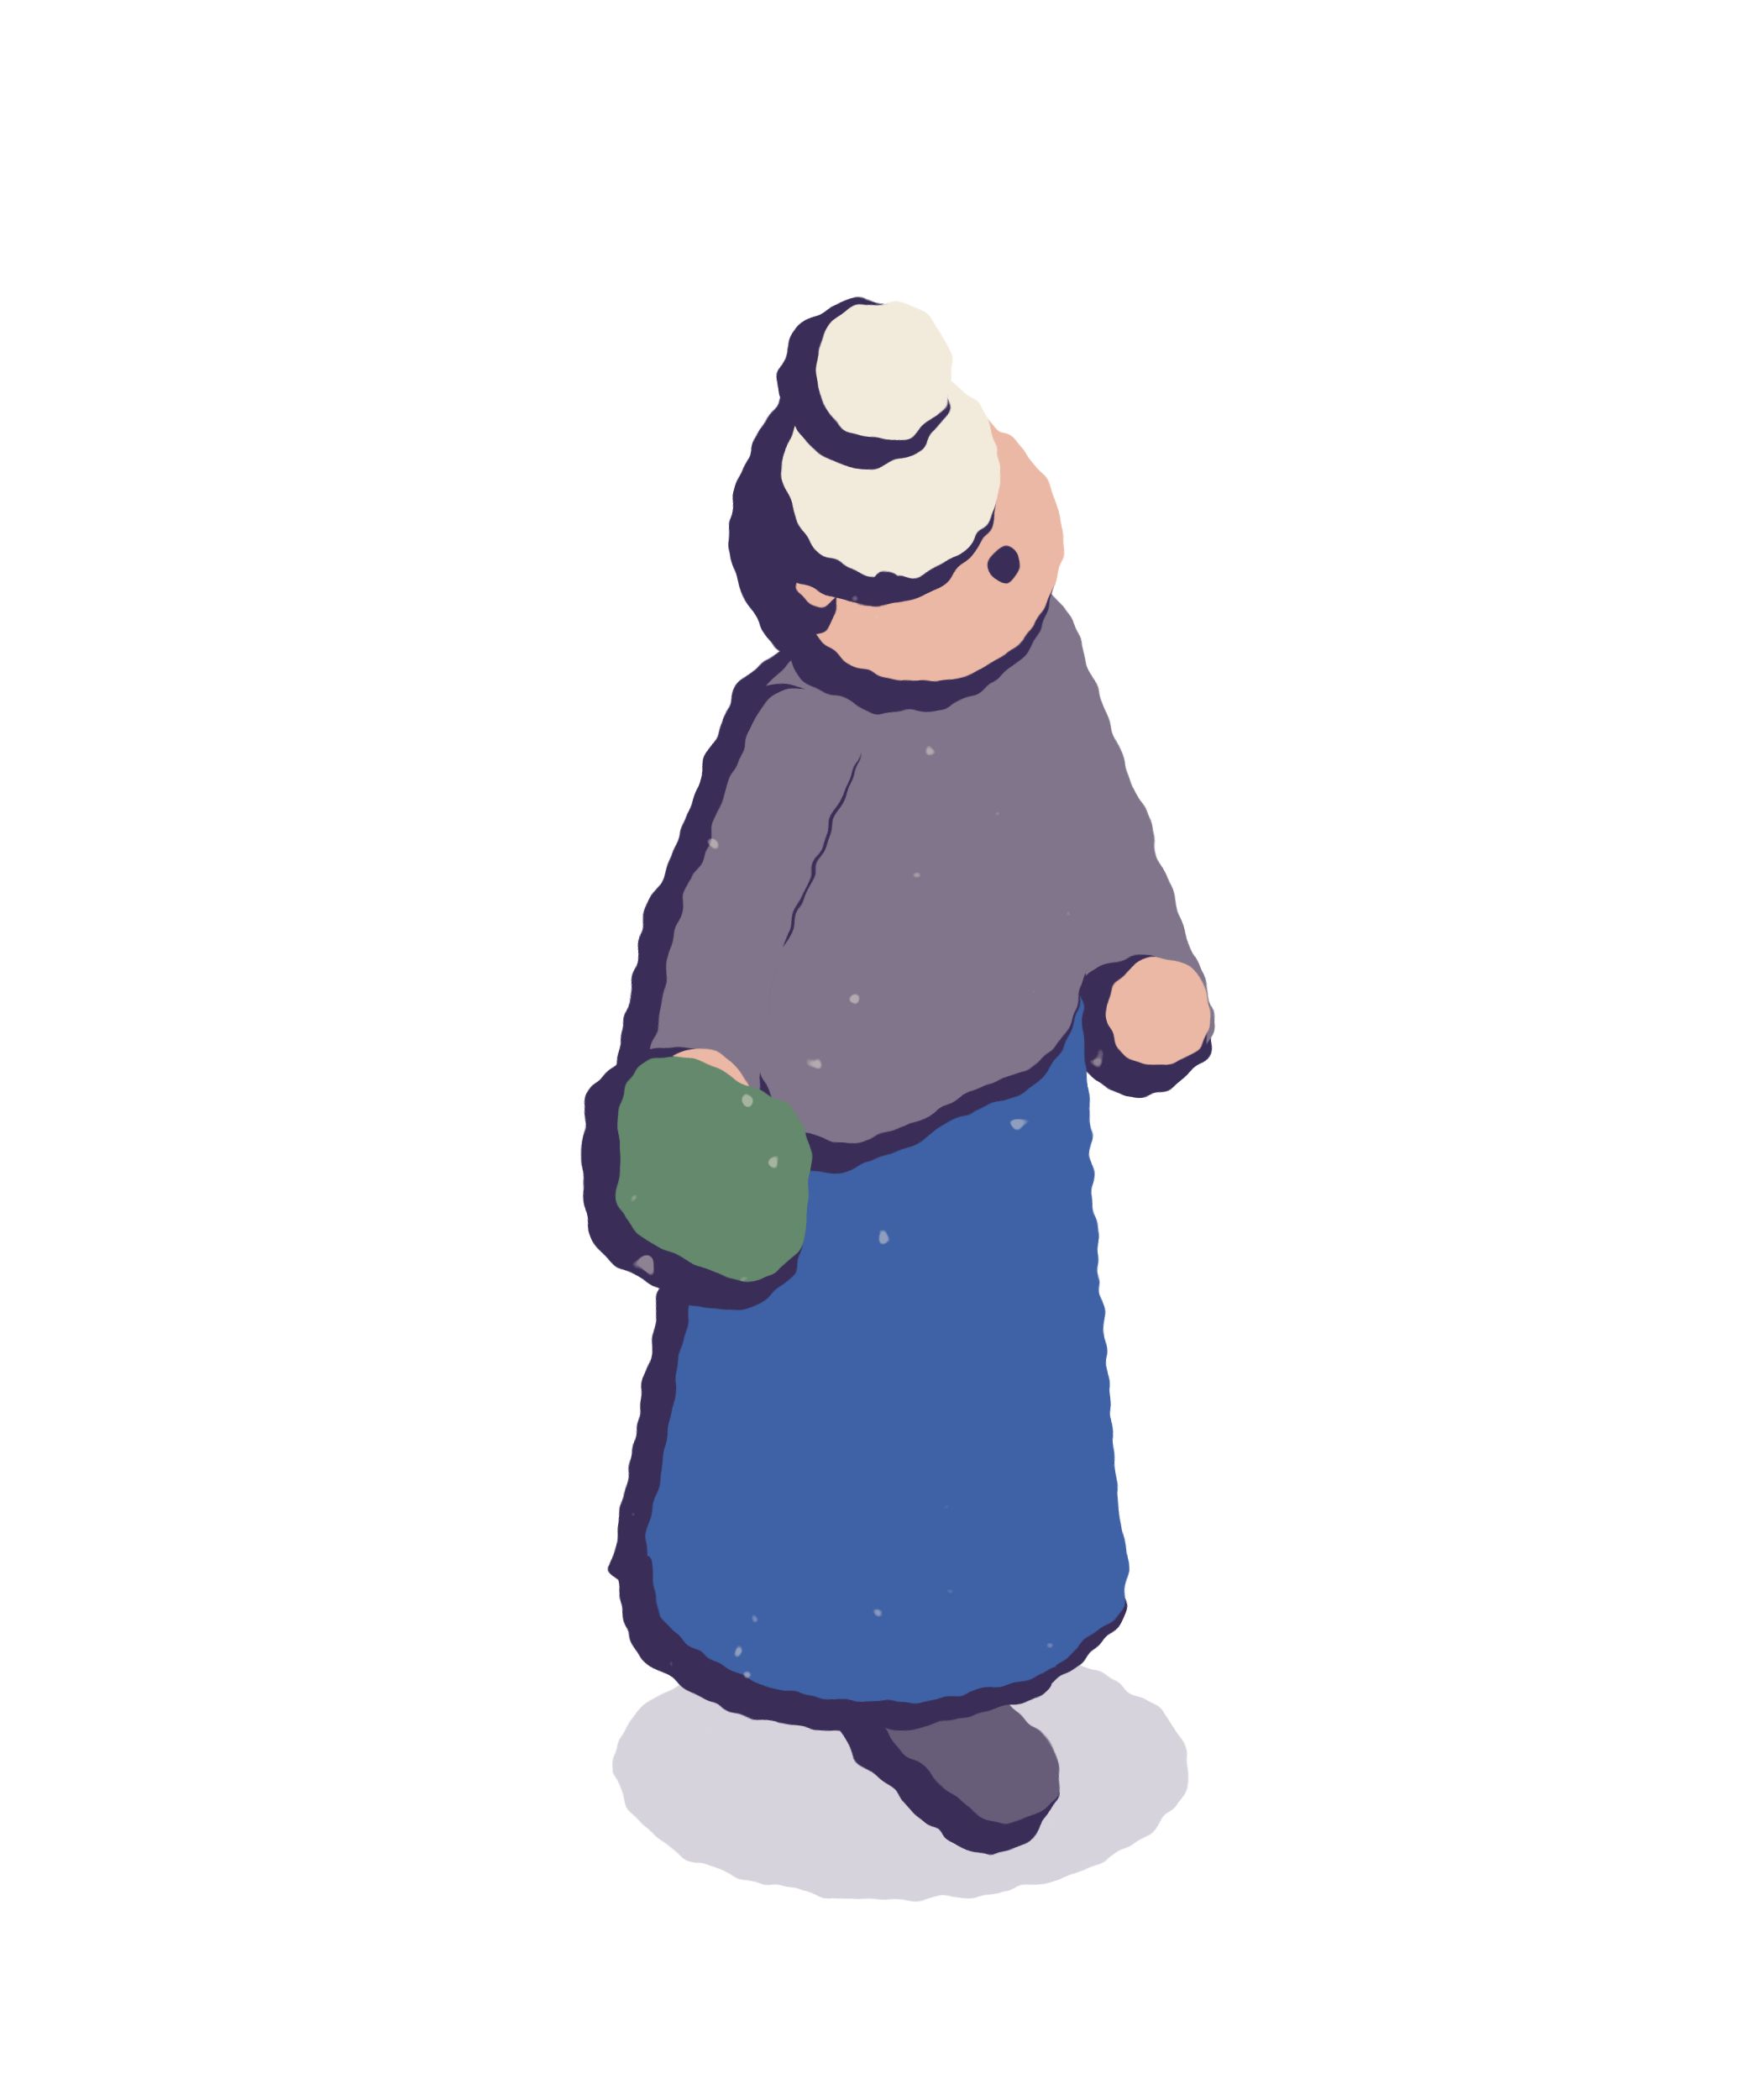
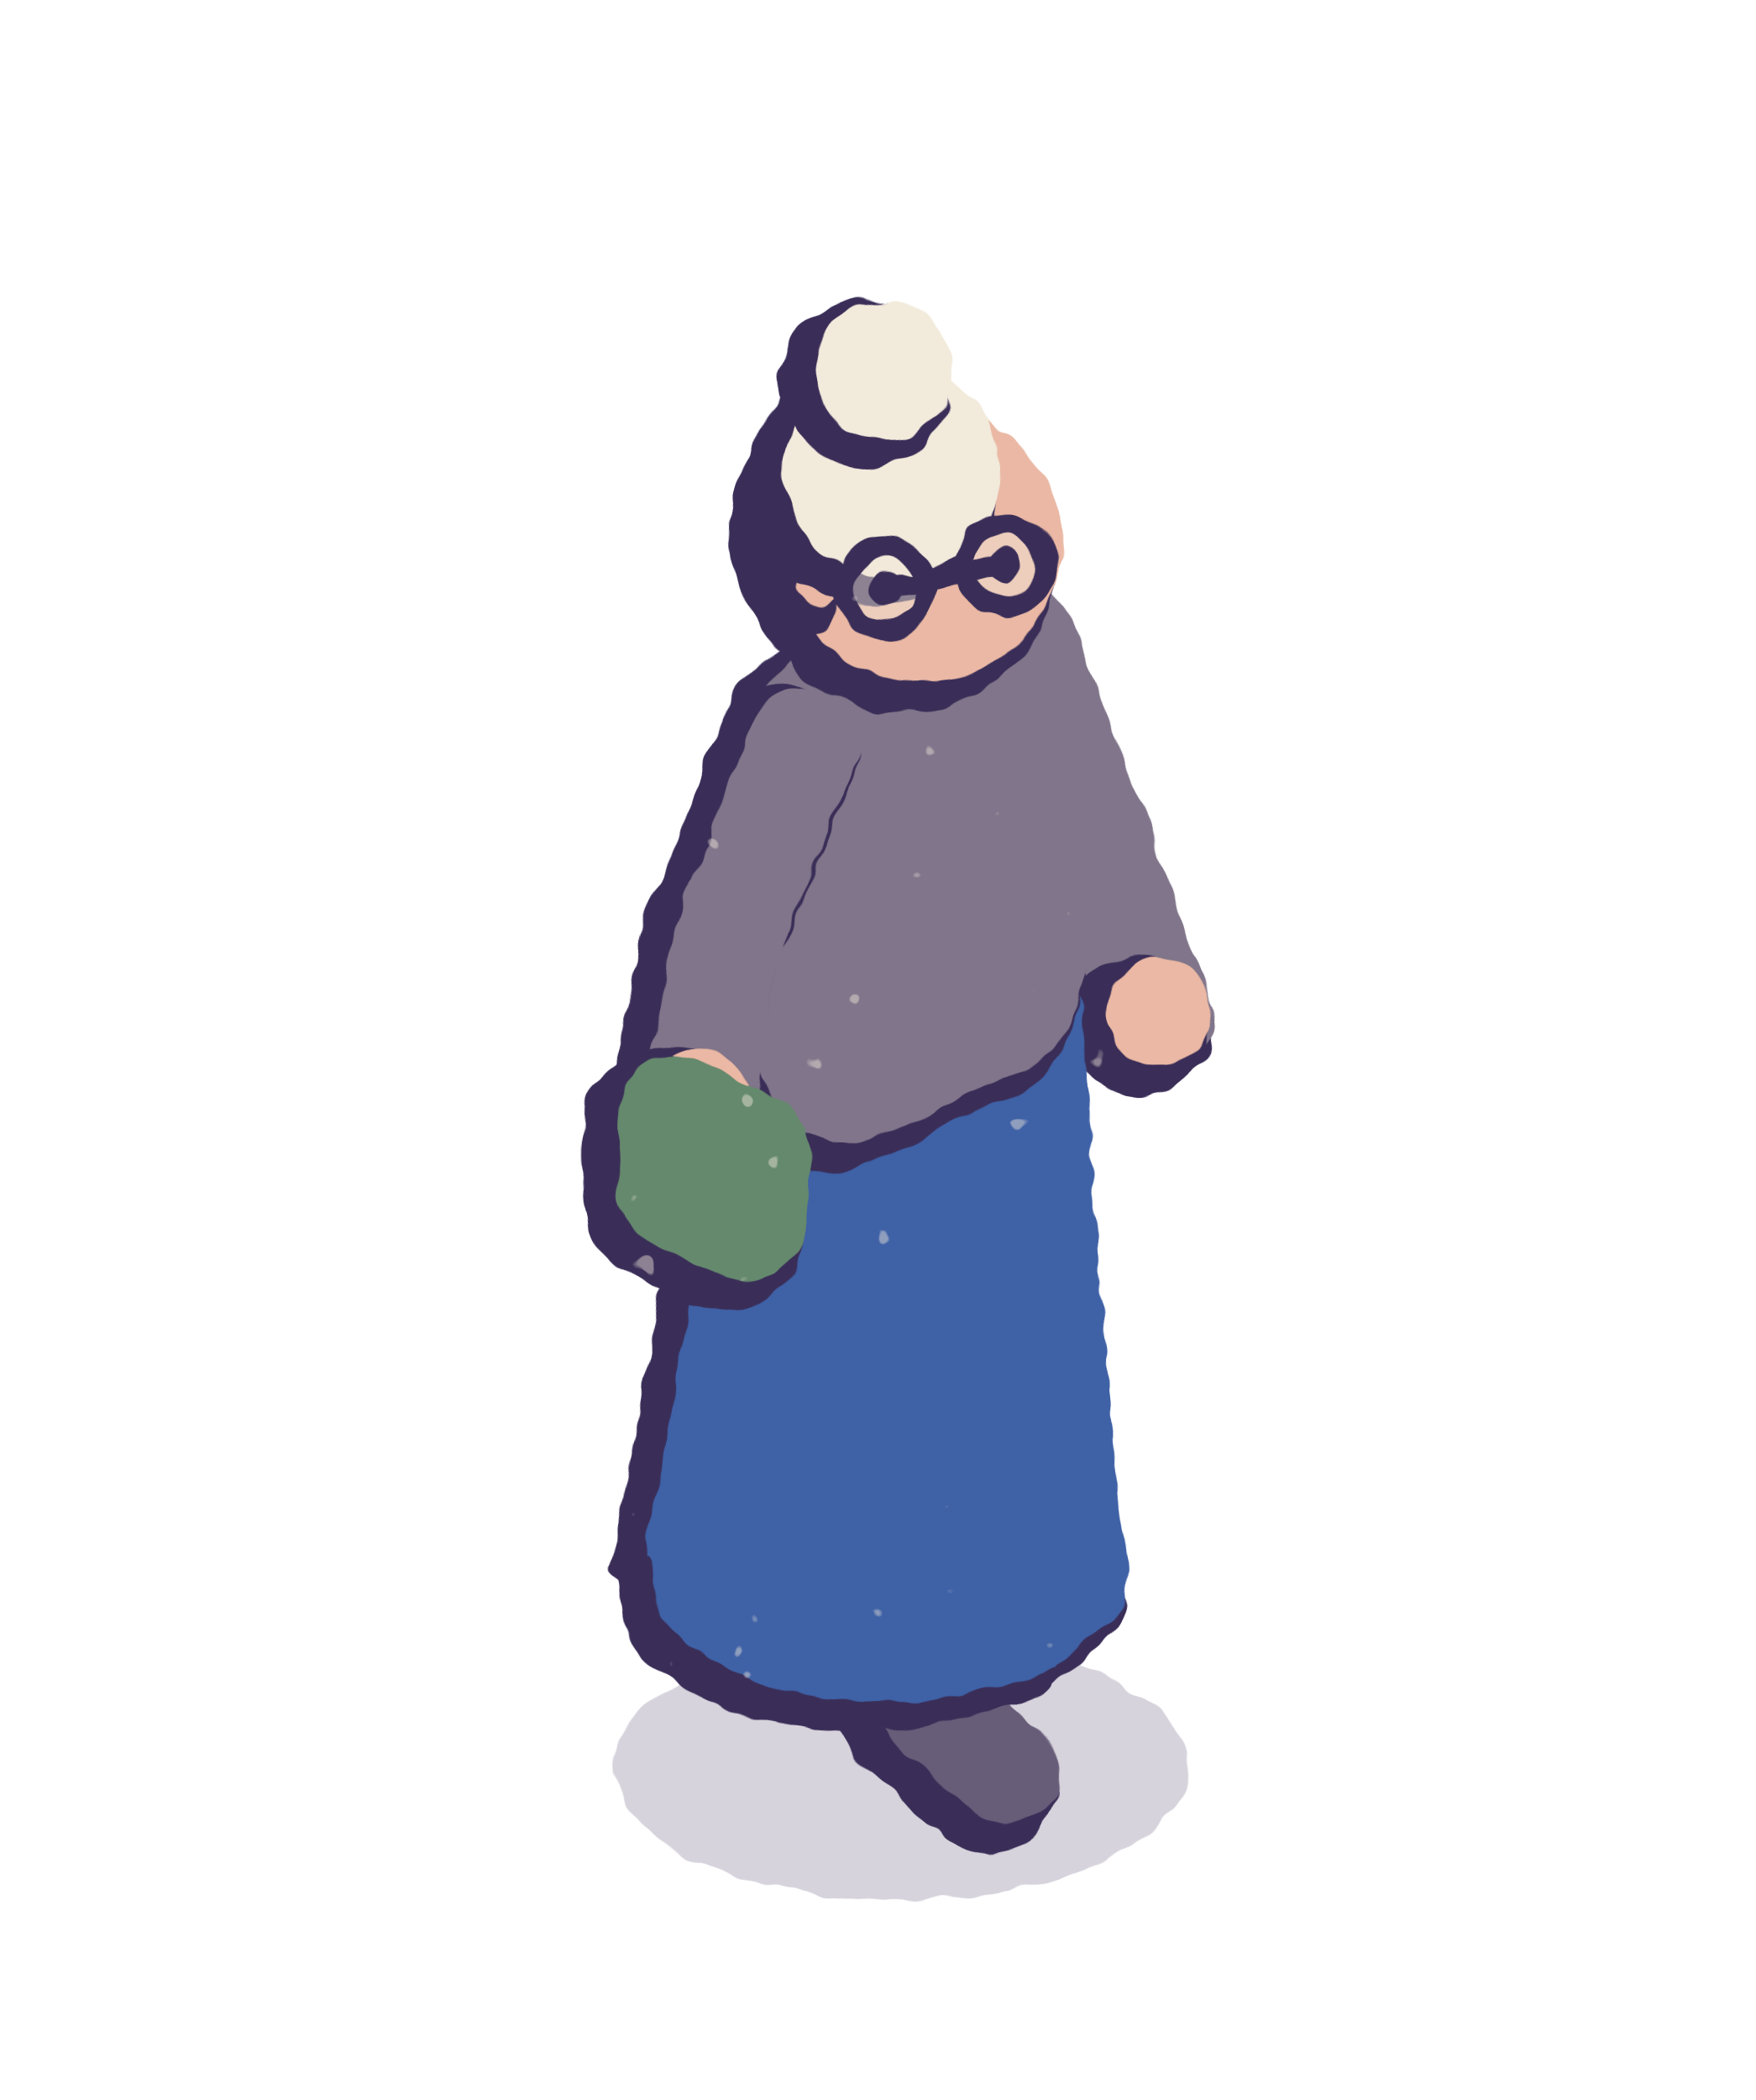
<svg xmlns="http://www.w3.org/2000/svg" width="46" height="55" viewBox="0 0 46 55" data-anchor-x="23" data-anchor-y="46" data-walk-cycle-length="21.68" data-description="Elderly woman with a white bun, lavender cardigan and a long skirt">
  <defs>
    <filter id="texture" x="-4%" y="-4%" width="108%" height="108%" color-interpolation-filters="sRGB">
      <feTurbulence type="fractalNoise" baseFrequency="1.1" numOctaves="2" seed="11" result="grain" />
      <feDisplacementMap in="SourceGraphic" in2="grain" scale="0.35" xChannelSelector="R" yChannelSelector="G" result="rough" />
      <feColorMatrix in="grain" type="matrix" values="0 0 0 0 0.949  0 0 0 0 0.918  0 0 0 0 0.859  0 0 0 -30 6.0" result="specks" />
      <feComponentTransfer in="specks" result="faintSpecks">
        <feFuncA type="linear" slope="0.45" />
      </feComponentTransfer>
      <feComposite in="faintSpecks" in2="rough" operator="in" result="specksOnInk" />
      <feMerge>
        <feMergeNode in="rough" />
        <feMergeNode in="specksOnInk" />
      </feMerge>
    </filter>
  </defs>
  <g filter="url(#texture)">
    <g transform="translate(23 46)">
      <ellipse cx="0.6" cy="0.3" rx="7.52" ry="3.46" fill="#3a2e58" fill-opacity="0.208" />
      <path d="M1.65 -28.96C1.55 -29.52 1.8 -29.68 2 -29.92C2.21 -30.17 2.58 -30.38 2.89 -30.43C3.21 -30.49 3.62 -30.41 3.9 -30.25C4.18 -30.09 4.3 -30.01 4.56 -29.47C4.81 -28.93 5.14 -27.84 5.43 -27.03C5.73 -26.21 6.22 -25.15 6.31 -24.6C6.4 -24.04 6.18 -23.92 5.98 -23.69C5.79 -23.46 5.45 -23.27 5.15 -23.22C4.85 -23.17 4.46 -23.24 4.19 -23.39C3.93 -23.55 3.83 -23.61 3.57 -24.14C3.31 -24.67 2.94 -25.77 2.62 -26.57C2.3 -27.37 1.76 -28.4 1.65 -28.96Z" fill="#3a2e58" stroke="#3a2e58" stroke-width="0.825" stroke-linejoin="round" />
      <path d="M3.48 -24.59C3.37 -25.23 3.62 -25.27 3.81 -25.5C4.01 -25.74 4.35 -25.94 4.65 -25.99C4.95 -26.05 5.34 -25.98 5.6 -25.83C5.87 -25.68 5.95 -25.71 6.22 -25.09C6.5 -24.47 6.91 -23.11 7.25 -22.12C7.6 -21.14 8.17 -19.8 8.29 -19.15C8.4 -18.5 8.15 -18.46 7.95 -18.22C7.75 -17.98 7.39 -17.77 7.09 -17.72C6.78 -17.66 6.38 -17.73 6.11 -17.89C5.84 -18.04 5.75 -18.02 5.48 -18.65C5.2 -19.27 4.81 -20.63 4.48 -21.62C4.14 -22.61 3.59 -23.94 3.48 -24.59Z" fill="#3a2e58" stroke="#3a2e58" stroke-width="0.825" stroke-linejoin="round" />
      <path d="M1.65 -28.96C1.55 -29.52 1.8 -29.68 2 -29.92C2.21 -30.17 2.58 -30.38 2.89 -30.43C3.21 -30.49 3.62 -30.41 3.9 -30.25C4.18 -30.09 4.3 -30.01 4.56 -29.47C4.81 -28.93 5.14 -27.84 5.43 -27.03C5.73 -26.21 6.22 -25.15 6.31 -24.6C6.4 -24.04 6.18 -23.92 5.98 -23.69C5.79 -23.46 5.45 -23.27 5.15 -23.22C4.85 -23.17 4.46 -23.24 4.19 -23.39C3.93 -23.55 3.83 -23.61 3.57 -24.14C3.31 -24.67 2.94 -25.77 2.62 -26.57C2.3 -27.37 1.76 -28.4 1.65 -28.96Z" fill="#80758a" transform="translate(0.5 -0.35)" />
      <path d="M3.48 -24.59C3.37 -25.23 3.62 -25.27 3.81 -25.5C4.01 -25.74 4.35 -25.94 4.65 -25.99C4.95 -26.05 5.34 -25.98 5.6 -25.83C5.87 -25.68 5.95 -25.71 6.22 -25.09C6.5 -24.47 6.91 -23.11 7.25 -22.12C7.6 -21.14 8.17 -19.8 8.29 -19.15C8.4 -18.5 8.15 -18.46 7.95 -18.22C7.75 -17.98 7.39 -17.77 7.09 -17.72C6.78 -17.66 6.38 -17.73 6.11 -17.89C5.84 -18.04 5.75 -18.02 5.48 -18.65C5.2 -19.27 4.81 -20.63 4.48 -21.62C4.14 -22.61 3.59 -23.94 3.48 -24.59Z" fill="#80758a" transform="translate(0.5 -0.35)" />
      <path d="M5.46 -19.18C5.46 -19.47 5.6 -19.84 5.79 -20.06C5.97 -20.29 6.31 -20.48 6.6 -20.53C6.89 -20.58 7.27 -20.52 7.53 -20.37C7.78 -20.22 8.03 -19.92 8.13 -19.65C8.24 -19.37 8.24 -18.98 8.13 -18.71C8.03 -18.43 7.79 -18.13 7.53 -17.98C7.27 -17.84 6.89 -17.77 6.6 -17.82C6.31 -17.87 5.98 -18.07 5.79 -18.29C5.6 -18.52 5.46 -18.88 5.46 -19.18Z" fill="#3a2e58" stroke="#3a2e58" stroke-width="0.825" stroke-linejoin="round" />
      <path d="M5.46 -19.18C5.46 -19.47 5.6 -19.84 5.79 -20.06C5.97 -20.29 6.31 -20.48 6.6 -20.53C6.89 -20.58 7.27 -20.52 7.53 -20.37C7.78 -20.22 8.03 -19.92 8.13 -19.65C8.24 -19.37 8.24 -18.98 8.13 -18.71C8.03 -18.43 7.79 -18.13 7.53 -17.98C7.27 -17.84 6.89 -17.77 6.6 -17.82C6.31 -17.87 5.98 -18.07 5.79 -18.29C5.6 -18.52 5.46 -18.88 5.46 -19.18Z" fill="#eab8a4" transform="translate(0.5 -0.35)" />
      <path d="M-0.24 -18.23C-0.18 -18.9 -0.06 -19.11 0.19 -19.41C0.44 -19.71 0.88 -19.96 1.26 -20.03C1.64 -20.1 2.14 -20.01 2.48 -19.82C2.81 -19.63 3.15 -19.51 3.28 -18.87C3.4 -18.24 3.24 -16.97 3.22 -16.01C3.2 -15.06 3.18 -14.1 3.16 -13.15C3.15 -12.2 3.18 -10.94 3.11 -10.29C3.04 -9.65 2.96 -9.54 2.74 -9.28C2.52 -9.02 2.14 -8.8 1.81 -8.74C1.48 -8.69 1.04 -8.76 0.75 -8.93C0.46 -9.1 0.19 -9.15 0.06 -9.76C-0.08 -10.37 -0.01 -11.64 -0.04 -12.58C-0.07 -13.52 -0.1 -14.46 -0.14 -15.4C-0.17 -16.35 -0.29 -17.57 -0.24 -18.23Z" fill="#3a2e58" stroke="#3a2e58" stroke-width="0.825" stroke-linejoin="round" />
      <path d="M-2.44 -3.69C-2.35 -4.22 -1.88 -5.28 -1.61 -6.08C-1.33 -6.88 -1.05 -7.68 -0.77 -8.47C-0.5 -9.27 -0.2 -10.33 0.06 -10.86C0.31 -11.4 0.46 -11.52 0.75 -11.69C1.04 -11.86 1.48 -11.94 1.81 -11.88C2.14 -11.82 2.53 -11.6 2.75 -11.34C2.96 -11.08 3.22 -10.89 3.12 -10.33C3.01 -9.77 2.45 -8.76 2.12 -7.98C1.78 -7.19 1.45 -6.41 1.11 -5.63C0.77 -4.84 0.36 -3.78 0.1 -3.28C-0.17 -2.77 -0.23 -2.74 -0.48 -2.6C-0.72 -2.46 -1.08 -2.4 -1.35 -2.44C-1.63 -2.49 -1.94 -2.68 -2.12 -2.88C-2.3 -3.09 -2.52 -3.16 -2.44 -3.69Z" fill="#3a2e58" stroke="#3a2e58" stroke-width="0.825" stroke-linejoin="round" />
      <path d="M-0.24 -18.23C-0.18 -18.9 -0.06 -19.11 0.19 -19.41C0.44 -19.71 0.88 -19.96 1.26 -20.03C1.64 -20.1 2.14 -20.01 2.48 -19.82C2.81 -19.63 3.15 -19.51 3.28 -18.87C3.4 -18.24 3.24 -16.97 3.22 -16.01C3.2 -15.06 3.18 -14.1 3.16 -13.15C3.15 -12.2 3.18 -10.94 3.11 -10.29C3.04 -9.65 2.96 -9.54 2.74 -9.28C2.52 -9.02 2.14 -8.8 1.81 -8.74C1.48 -8.69 1.04 -8.76 0.75 -8.93C0.46 -9.1 0.19 -9.15 0.06 -9.76C-0.08 -10.37 -0.01 -11.64 -0.04 -12.58C-0.07 -13.52 -0.1 -14.46 -0.14 -15.4C-0.17 -16.35 -0.29 -17.57 -0.24 -18.23Z" fill="#3f61a6" transform="translate(0.5 -0.35)" />
      <path d="M-2.44 -3.69C-2.35 -4.22 -1.88 -5.28 -1.61 -6.08C-1.33 -6.88 -1.05 -7.68 -0.77 -8.47C-0.5 -9.27 -0.2 -10.33 0.06 -10.86C0.31 -11.4 0.46 -11.52 0.75 -11.69C1.04 -11.86 1.48 -11.94 1.81 -11.88C2.14 -11.82 2.53 -11.6 2.75 -11.34C2.96 -11.08 3.22 -10.89 3.12 -10.33C3.01 -9.77 2.45 -8.76 2.12 -7.98C1.78 -7.19 1.45 -6.41 1.11 -5.63C0.77 -4.84 0.36 -3.78 0.1 -3.28C-0.17 -2.77 -0.23 -2.74 -0.48 -2.6C-0.72 -2.46 -1.08 -2.4 -1.35 -2.44C-1.63 -2.49 -1.94 -2.68 -2.12 -2.88C-2.3 -3.09 -2.52 -3.16 -2.44 -3.69Z" fill="#3f61a6" transform="translate(0.5 -0.35)" />
      <path d="M-2.83 -3.52C-2.83 -3.81 -2.71 -4.16 -2.52 -4.38C-2.34 -4.6 -2.02 -4.79 -1.74 -4.84C-1.45 -4.89 -1.4 -4.96 -0.84 -4.68C-0.27 -4.4 1.18 -3.54 1.65 -3.14C2.12 -2.74 1.96 -2.57 1.96 -2.28C1.96 -2 1.84 -1.64 1.65 -1.42C1.47 -1.2 1.14 -1.02 0.86 -0.97C0.58 -0.92 0.52 -0.84 -0.04 -1.13C-0.61 -1.41 -2.06 -2.27 -2.53 -2.67C-2.99 -3.07 -2.83 -3.24 -2.83 -3.52Z" fill="#3a2e58" stroke="#3a2e58" stroke-width="0.825" stroke-linejoin="round" />
      <path d="M-2.83 -3.52C-2.83 -3.81 -2.71 -4.16 -2.52 -4.38C-2.34 -4.6 -2.02 -4.79 -1.74 -4.84C-1.45 -4.89 -1.4 -4.96 -0.84 -4.68C-0.27 -4.4 1.18 -3.54 1.65 -3.14C2.12 -2.74 1.96 -2.57 1.96 -2.28C1.96 -2 1.84 -1.64 1.65 -1.42C1.47 -1.2 1.14 -1.02 0.86 -0.97C0.58 -0.92 0.52 -0.84 -0.04 -1.13C-0.61 -1.41 -2.06 -2.27 -2.53 -2.67C-2.99 -3.07 -2.83 -3.24 -2.83 -3.52Z" fill="#685d79" transform="translate(0.5 -0.35)" />
      <path d="M-3.41 -16.66C-3.53 -17.25 -3.24 -17.53 -2.99 -17.82C-2.74 -18.12 -2.3 -18.38 -1.92 -18.44C-1.53 -18.51 -1.03 -18.42 -0.69 -18.23C-0.36 -18.03 -0.25 -17.97 0.11 -17.27C0.47 -16.57 1 -15.1 1.45 -14.02C1.89 -12.93 2.33 -11.85 2.77 -10.77C3.2 -9.69 3.92 -8.24 4.08 -7.54C4.24 -6.83 3.93 -6.78 3.71 -6.53C3.49 -6.27 3.11 -6.05 2.78 -5.99C2.45 -5.93 2.01 -6.01 1.72 -6.18C1.42 -6.34 1.32 -6.46 1.02 -7C0.73 -7.54 0.29 -8.61 -0.07 -9.42C-0.44 -10.22 -0.81 -11.04 -1.17 -11.84C-1.54 -12.65 -1.9 -13.46 -2.27 -14.27C-2.64 -15.07 -3.29 -16.06 -3.41 -16.66Z" fill="#3a2e58" stroke="#3a2e58" stroke-width="0.825" stroke-linejoin="round" />
      <path d="M-0.14 -1.17C-0.08 -1.89 0.25 -3.48 0.44 -4.63C0.63 -5.79 0.8 -7.39 1.01 -8.11C1.21 -8.82 1.4 -8.76 1.69 -8.93C1.98 -9.1 2.42 -9.18 2.75 -9.12C3.08 -9.07 3.46 -8.85 3.68 -8.59C3.89 -8.33 4.13 -8.31 4.05 -7.57C3.96 -6.83 3.47 -5.29 3.19 -4.15C2.9 -3 2.56 -1.4 2.33 -0.72C2.09 -0.03 2 -0.18 1.76 -0.04C1.52 0.1 1.16 0.16 0.89 0.12C0.62 0.07 0.3 -0.11 0.12 -0.33C-0.05 -0.54 -0.19 -0.45 -0.14 -1.17Z" fill="#3a2e58" stroke="#3a2e58" stroke-width="0.825" stroke-linejoin="round" />
      <path d="M-3.41 -16.66C-3.53 -17.25 -3.24 -17.53 -2.99 -17.82C-2.74 -18.12 -2.3 -18.38 -1.92 -18.44C-1.53 -18.51 -1.03 -18.42 -0.69 -18.23C-0.36 -18.03 -0.25 -17.97 0.11 -17.27C0.47 -16.57 1 -15.1 1.45 -14.02C1.89 -12.93 2.33 -11.85 2.77 -10.77C3.2 -9.69 3.92 -8.24 4.08 -7.54C4.24 -6.83 3.93 -6.78 3.71 -6.53C3.49 -6.27 3.11 -6.05 2.78 -5.99C2.45 -5.93 2.01 -6.01 1.72 -6.18C1.42 -6.34 1.32 -6.46 1.02 -7C0.73 -7.54 0.29 -8.61 -0.07 -9.42C-0.44 -10.22 -0.81 -11.04 -1.17 -11.84C-1.54 -12.65 -1.9 -13.46 -2.27 -14.27C-2.64 -15.07 -3.29 -16.06 -3.41 -16.66Z" fill="#3f61a6" transform="translate(0.5 -0.35)" />
      <path d="M-0.14 -1.17C-0.08 -1.89 0.25 -3.48 0.44 -4.63C0.63 -5.79 0.8 -7.39 1.01 -8.11C1.21 -8.82 1.4 -8.76 1.69 -8.93C1.98 -9.1 2.42 -9.18 2.75 -9.12C3.08 -9.07 3.46 -8.85 3.68 -8.59C3.89 -8.33 4.13 -8.31 4.05 -7.57C3.96 -6.83 3.47 -5.29 3.19 -4.15C2.9 -3 2.56 -1.4 2.33 -0.72C2.09 -0.03 2 -0.18 1.76 -0.04C1.52 0.1 1.16 0.16 0.89 0.12C0.62 0.07 0.3 -0.11 0.12 -0.33C-0.05 -0.54 -0.19 -0.45 -0.14 -1.17Z" fill="#3f61a6" transform="translate(0.5 -0.35)" />
      <path d="M-0.57 -1.09C-0.57 -1.38 -0.44 -1.73 -0.26 -1.95C-0.07 -2.17 0.26 -2.35 0.54 -2.4C0.83 -2.45 0.88 -2.63 1.45 -2.24C2.02 -1.85 3.48 -0.58 3.95 -0.08C4.42 0.43 4.27 0.5 4.27 0.79C4.27 1.07 4.14 1.43 3.95 1.65C3.77 1.87 3.44 2.05 3.16 2.1C2.87 2.15 2.82 2.33 2.25 1.94C1.69 1.56 0.22 0.29 -0.25 -0.22C-0.72 -0.73 -0.57 -0.8 -0.57 -1.09Z" fill="#3a2e58" stroke="#3a2e58" stroke-width="0.825" stroke-linejoin="round" />
      <path d="M-0.57 -1.09C-0.57 -1.38 -0.44 -1.73 -0.26 -1.95C-0.07 -2.17 0.26 -2.35 0.54 -2.4C0.83 -2.45 0.88 -2.63 1.45 -2.24C2.02 -1.85 3.48 -0.58 3.95 -0.08C4.42 0.43 4.27 0.5 4.27 0.79C4.27 1.07 4.14 1.43 3.95 1.65C3.77 1.87 3.44 2.05 3.16 2.1C2.87 2.15 2.82 2.33 2.25 1.94C1.69 1.56 0.22 0.29 -0.25 -0.22C-0.72 -0.73 -0.57 -0.8 -0.57 -1.09Z" fill="#685d79" transform="translate(0.5 -0.35)" />
      <path d="M-6.55 -5.05C-6.48 -5.57 -6.21 -6.95 -6.04 -7.9C-5.87 -8.85 -5.7 -9.8 -5.53 -10.74C-5.36 -11.69 -5.18 -12.64 -5.01 -13.59C-4.84 -14.54 -4.67 -15.48 -4.5 -16.43C-4.33 -17.38 -4.15 -18.33 -3.98 -19.28C-3.81 -20.23 -3.86 -21.29 -3.46 -22.13C-3.06 -22.97 -2.39 -23.88 -1.61 -24.33C-0.83 -24.78 0.34 -24.99 1.22 -24.83C2.11 -24.67 3.13 -24.08 3.71 -23.38C4.29 -22.69 4.49 -21.6 4.69 -20.68C4.89 -19.76 4.84 -18.82 4.91 -17.88C4.98 -16.95 5.04 -16.02 5.11 -15.09C5.18 -14.15 5.25 -13.22 5.32 -12.29C5.39 -11.36 5.47 -10.43 5.54 -9.49C5.62 -8.56 5.7 -7.63 5.77 -6.7C5.85 -5.77 6.25 -4.67 6.01 -3.9C5.76 -3.14 4.65 -2.47 4.3 -2.14C3.95 -1.8 4.51 -2.07 3.89 -1.9C3.26 -1.72 1.7 -1.17 0.53 -1.09C-0.65 -1.02 -2.1 -1.15 -3.16 -1.44C-4.22 -1.74 -5.26 -2.28 -5.82 -2.84C-6.37 -3.4 -6.36 -4.42 -6.48 -4.79C-6.6 -5.16 -6.62 -4.53 -6.55 -5.05Z" fill="#3a2e58" stroke="#3a2e58" stroke-width="0.825" stroke-linejoin="round" />
      <path d="M-6.55 -5.05C-6.48 -5.57 -6.21 -6.95 -6.04 -7.9C-5.87 -8.85 -5.7 -9.8 -5.53 -10.74C-5.36 -11.69 -5.18 -12.64 -5.01 -13.59C-4.84 -14.54 -4.67 -15.48 -4.5 -16.43C-4.33 -17.38 -4.15 -18.33 -3.98 -19.28C-3.81 -20.23 -3.86 -21.29 -3.46 -22.13C-3.06 -22.97 -2.39 -23.88 -1.61 -24.33C-0.83 -24.78 0.34 -24.99 1.22 -24.83C2.11 -24.67 3.13 -24.08 3.71 -23.38C4.29 -22.69 4.49 -21.6 4.69 -20.68C4.89 -19.76 4.84 -18.82 4.91 -17.88C4.98 -16.95 5.04 -16.02 5.11 -15.09C5.18 -14.15 5.25 -13.22 5.32 -12.29C5.39 -11.36 5.47 -10.43 5.54 -9.49C5.62 -8.56 5.7 -7.63 5.77 -6.7C5.85 -5.77 6.25 -4.67 6.01 -3.9C5.76 -3.14 4.65 -2.47 4.3 -2.14C3.95 -1.8 4.51 -2.07 3.89 -1.9C3.26 -1.72 1.7 -1.17 0.53 -1.09C-0.65 -1.02 -2.1 -1.15 -3.16 -1.44C-4.22 -1.74 -5.26 -2.28 -5.82 -2.84C-6.37 -3.4 -6.36 -4.42 -6.48 -4.79C-6.6 -5.16 -6.62 -4.53 -6.55 -5.05Z" fill="#3f61a6" transform="translate(0.5 -0.35)" />
      <path d="M-3.66 -26.71C-3.59 -27.39 -3.56 -27.53 -3.24 -27.9C-2.92 -28.27 -2.68 -28.44 -1.76 -28.92C-0.83 -29.41 1.41 -30.51 2.3 -30.79C3.18 -31.06 3.19 -30.77 3.54 -30.57C3.88 -30.37 4.17 -30.25 4.35 -29.6C4.53 -28.96 4.52 -27.67 4.61 -26.7C4.7 -25.74 4.78 -24.77 4.87 -23.81C4.95 -22.84 5.24 -21.85 5.12 -20.91C5 -19.98 4.64 -18.82 4.13 -18.19C3.62 -17.55 2.74 -17.48 2.04 -17.12C1.35 -16.76 0.57 -16.27 -0.05 -16.05C-0.67 -15.82 -1.16 -15.67 -1.67 -15.75C-2.18 -15.84 -2.76 -16.17 -3.1 -16.56C-3.43 -16.95 -3.57 -17.36 -3.66 -18.09C-3.76 -18.83 -3.67 -20 -3.67 -20.95C-3.68 -21.91 -3.68 -22.87 -3.68 -23.83C-3.68 -24.79 -3.74 -26.04 -3.66 -26.71Z" fill="#3a2e58" stroke="#3a2e58" stroke-width="0.825" stroke-linejoin="round" />
      <path d="M-3.66 -26.71C-3.59 -27.39 -3.56 -27.53 -3.24 -27.9C-2.92 -28.27 -2.68 -28.44 -1.76 -28.92C-0.83 -29.41 1.41 -30.51 2.3 -30.79C3.18 -31.06 3.19 -30.77 3.54 -30.57C3.88 -30.37 4.17 -30.25 4.35 -29.6C4.53 -28.96 4.52 -27.67 4.61 -26.7C4.7 -25.74 4.78 -24.77 4.87 -23.81C4.95 -22.84 5.24 -21.85 5.12 -20.91C5 -19.98 4.64 -18.82 4.13 -18.19C3.62 -17.55 2.74 -17.48 2.04 -17.12C1.35 -16.76 0.57 -16.27 -0.05 -16.05C-0.67 -15.82 -1.16 -15.67 -1.67 -15.75C-2.18 -15.84 -2.76 -16.17 -3.1 -16.56C-3.43 -16.95 -3.57 -17.36 -3.66 -18.09C-3.76 -18.83 -3.67 -20 -3.67 -20.95C-3.68 -21.91 -3.68 -22.87 -3.68 -23.83C-3.68 -24.79 -3.74 -26.04 -3.66 -26.71Z" fill="#80758a" transform="translate(0.5 -0.35)" />
      <path d="M-5.72 -21.53C-5.61 -22.11 -5.07 -23.26 -4.75 -24.12C-4.43 -24.98 -4.06 -26.14 -3.78 -26.7C-3.51 -27.27 -3.4 -27.33 -3.13 -27.49C-2.85 -27.65 -2.44 -27.72 -2.12 -27.67C-1.8 -27.61 -1.44 -27.4 -1.23 -27.16C-1.03 -26.91 -0.77 -26.78 -0.88 -26.19C-1 -25.61 -1.59 -24.48 -1.94 -23.63C-2.29 -22.77 -2.72 -21.61 -3 -21.06C-3.28 -20.51 -3.36 -20.47 -3.62 -20.32C-3.89 -20.17 -4.28 -20.1 -4.58 -20.15C-4.88 -20.2 -5.23 -20.41 -5.42 -20.64C-5.61 -20.87 -5.83 -20.95 -5.72 -21.53Z" fill="#3a2e58" stroke="#3a2e58" stroke-width="0.825" stroke-linejoin="round" />
      <path d="M-6.65 -16.84C-6.63 -17.43 -6.32 -18.57 -6.16 -19.44C-6 -20.31 -5.85 -21.48 -5.67 -22.04C-5.48 -22.6 -5.31 -22.63 -5.05 -22.78C-4.78 -22.94 -4.39 -23 -4.09 -22.95C-3.79 -22.9 -3.45 -22.7 -3.25 -22.47C-3.05 -22.23 -2.89 -22.14 -2.91 -21.55C-2.93 -20.97 -3.22 -19.81 -3.37 -18.94C-3.53 -18.07 -3.65 -16.89 -3.83 -16.33C-4.02 -15.77 -4.2 -15.72 -4.47 -15.57C-4.74 -15.41 -5.14 -15.34 -5.44 -15.4C-5.75 -15.45 -6.1 -15.65 -6.3 -15.89C-6.5 -16.13 -6.67 -16.25 -6.65 -16.84Z" fill="#3a2e58" stroke="#3a2e58" stroke-width="0.825" stroke-linejoin="round" />
      <path d="M-5.72 -21.53C-5.61 -22.11 -5.07 -23.26 -4.75 -24.12C-4.43 -24.98 -4.06 -26.14 -3.78 -26.7C-3.51 -27.27 -3.4 -27.33 -3.13 -27.49C-2.85 -27.65 -2.44 -27.72 -2.12 -27.67C-1.8 -27.61 -1.44 -27.4 -1.23 -27.16C-1.03 -26.91 -0.77 -26.78 -0.88 -26.19C-1 -25.61 -1.59 -24.48 -1.94 -23.63C-2.29 -22.77 -2.72 -21.61 -3 -21.06C-3.28 -20.51 -3.36 -20.47 -3.62 -20.32C-3.89 -20.17 -4.28 -20.1 -4.58 -20.15C-4.88 -20.2 -5.23 -20.41 -5.42 -20.64C-5.61 -20.87 -5.83 -20.95 -5.72 -21.53Z" fill="#80758a" transform="translate(0.5 -0.35)" />
      <path d="M-6.65 -16.84C-6.63 -17.43 -6.32 -18.57 -6.16 -19.44C-6 -20.31 -5.85 -21.48 -5.67 -22.04C-5.48 -22.6 -5.31 -22.63 -5.05 -22.78C-4.78 -22.94 -4.39 -23 -4.09 -22.95C-3.79 -22.9 -3.45 -22.7 -3.25 -22.47C-3.05 -22.23 -2.89 -22.14 -2.91 -21.55C-2.93 -20.97 -3.22 -19.81 -3.37 -18.94C-3.53 -18.07 -3.65 -16.89 -3.83 -16.33C-4.02 -15.77 -4.2 -15.72 -4.47 -15.57C-4.74 -15.41 -5.14 -15.34 -5.44 -15.4C-5.75 -15.45 -6.1 -15.65 -6.3 -15.89C-6.5 -16.13 -6.67 -16.25 -6.65 -16.84Z" fill="#80758a" transform="translate(0.5 -0.35)" />
      <path d="M-6.59 -16.84C-6.59 -17.13 -6.46 -17.5 -6.27 -17.72C-6.08 -17.95 -5.74 -18.14 -5.45 -18.2C-5.16 -18.25 -4.78 -18.18 -4.53 -18.03C-4.27 -17.88 -4.02 -17.59 -3.92 -17.31C-3.82 -17.03 -3.82 -16.65 -3.92 -16.37C-4.02 -16.09 -4.27 -15.8 -4.52 -15.65C-4.78 -15.5 -5.16 -15.43 -5.45 -15.49C-5.74 -15.54 -6.07 -15.73 -6.26 -15.96C-6.45 -16.18 -6.59 -16.55 -6.59 -16.84Z" fill="#3a2e58" stroke="#3a2e58" stroke-width="0.825" stroke-linejoin="round" />
      <path d="M-6.59 -16.84C-6.59 -17.13 -6.46 -17.5 -6.27 -17.72C-6.08 -17.95 -5.74 -18.14 -5.45 -18.2C-5.16 -18.25 -4.78 -18.18 -4.53 -18.03C-4.27 -17.88 -4.02 -17.59 -3.92 -17.31C-3.82 -17.03 -3.82 -16.65 -3.92 -16.37C-4.02 -16.09 -4.27 -15.8 -4.52 -15.65C-4.78 -15.5 -5.16 -15.43 -5.45 -15.49C-5.74 -15.54 -6.07 -15.73 -6.26 -15.96C-6.45 -16.18 -6.59 -16.55 -6.59 -16.84Z" fill="#eab8a4" transform="translate(0.5 -0.35)" />
      <path d="M-7.31 -16.5C-7.27 -17.08 -7.16 -17.22 -6.96 -17.46C-6.75 -17.71 -6.38 -17.92 -6.07 -17.98C-5.75 -18.04 -5.62 -18.05 -5.05 -17.8C-4.48 -17.56 -3.12 -16.87 -2.66 -16.49C-2.2 -16.11 -2.35 -16.07 -2.31 -15.53C-2.27 -14.98 -2.28 -13.76 -2.42 -13.23C-2.56 -12.7 -2.85 -12.52 -3.17 -12.34C-3.48 -12.16 -3.77 -12.01 -4.32 -12.13C-4.86 -12.26 -5.96 -12.8 -6.43 -13.11C-6.91 -13.41 -7.04 -13.43 -7.18 -13.99C-7.33 -14.56 -7.35 -15.92 -7.31 -16.5Z" fill="#3a2e58" stroke="#3a2e58" stroke-width="0.825" stroke-linejoin="round" />
      <path d="M-7.31 -16.5C-7.27 -17.08 -7.16 -17.22 -6.96 -17.46C-6.75 -17.71 -6.38 -17.92 -6.07 -17.98C-5.75 -18.04 -5.62 -18.05 -5.05 -17.8C-4.48 -17.56 -3.12 -16.87 -2.66 -16.49C-2.2 -16.11 -2.35 -16.07 -2.31 -15.53C-2.27 -14.98 -2.28 -13.76 -2.42 -13.23C-2.56 -12.7 -2.85 -12.52 -3.17 -12.34C-3.48 -12.16 -3.77 -12.01 -4.32 -12.13C-4.86 -12.26 -5.96 -12.8 -6.43 -13.11C-6.91 -13.41 -7.04 -13.43 -7.18 -13.99C-7.33 -14.56 -7.35 -15.92 -7.31 -16.5Z" fill="#65896d" transform="translate(0.5 -0.35)" />
      <path d="M-3.5 -31.98C-3.5 -32.74 -3.16 -33.7 -2.67 -34.29C-2.18 -34.88 -1.32 -35.38 -0.57 -35.52C0.18 -35.65 1.17 -35.48 1.83 -35.09C2.49 -34.71 3.14 -33.94 3.4 -33.22C3.67 -32.51 3.67 -31.5 3.41 -30.79C3.15 -30.07 2.5 -29.3 1.84 -28.92C1.18 -28.54 0.19 -28.37 -0.57 -28.5C-1.32 -28.63 -2.2 -29.14 -2.68 -29.72C-3.17 -30.3 -3.5 -31.22 -3.5 -31.98Z" fill="#3a2e58" stroke="#3a2e58" stroke-width="0.825" stroke-linejoin="round" />
      <path d="M-3.5 -31.98C-3.5 -32.74 -3.16 -33.7 -2.67 -34.29C-2.18 -34.88 -1.32 -35.38 -0.57 -35.52C0.18 -35.65 1.17 -35.48 1.83 -35.09C2.49 -34.71 3.14 -33.94 3.4 -33.22C3.67 -32.51 3.67 -31.5 3.41 -30.79C3.15 -30.07 2.5 -29.3 1.84 -28.92C1.18 -28.54 0.19 -28.37 -0.57 -28.5C-1.32 -28.63 -2.2 -29.14 -2.68 -29.72C-3.17 -30.3 -3.5 -31.22 -3.5 -31.98Z" fill="#f2eadb" transform="translate(0.5 -0.35)" />
      <path d="M2.44 -32.81C2.44 -32.93 2.49 -33.09 2.57 -33.18C2.65 -33.28 2.8 -33.36 2.92 -33.38C3.04 -33.41 3.2 -33.38 3.31 -33.31C3.42 -33.25 3.53 -33.13 3.57 -33.01C3.61 -32.89 3.61 -32.73 3.57 -32.61C3.53 -32.49 3.42 -32.37 3.31 -32.3C3.2 -32.24 3.04 -32.21 2.92 -32.24C2.8 -32.26 2.65 -32.34 2.57 -32.44C2.49 -32.53 2.44 -32.68 2.44 -32.81Z" fill="#3a2e58" stroke="#3a2e58" stroke-width="0.825" stroke-linejoin="round" />
      <path d="M2.44 -32.81C2.44 -32.93 2.49 -33.09 2.57 -33.18C2.65 -33.28 2.8 -33.36 2.92 -33.38C3.04 -33.41 3.2 -33.38 3.31 -33.31C3.42 -33.25 3.53 -33.13 3.57 -33.01C3.61 -32.89 3.61 -32.73 3.57 -32.61C3.53 -32.49 3.42 -32.37 3.31 -32.3C3.2 -32.24 3.04 -32.21 2.92 -32.24C2.8 -32.26 2.65 -32.34 2.57 -32.44C2.49 -32.53 2.44 -32.68 2.44 -32.81Z" fill="#eab8a4" transform="translate(0.5 -0.35)" />
      <path d="M-3.01 -31.38C-3.01 -32.16 -2.66 -33.13 -2.15 -33.73C-1.65 -34.33 -0.75 -34.85 0.02 -34.98C0.79 -35.12 1.8 -34.94 2.48 -34.55C3.16 -34.16 3.82 -33.38 4.09 -32.64C4.35 -31.91 4.35 -30.88 4.08 -30.15C3.81 -29.42 3.15 -28.63 2.47 -28.24C1.79 -27.85 0.78 -27.67 0.01 -27.81C-0.76 -27.95 -1.65 -28.46 -2.15 -29.06C-2.66 -29.65 -3.01 -30.6 -3.01 -31.38Z" fill="#3a2e58" stroke="#3a2e58" stroke-width="0.825" stroke-linejoin="round" />
      <path d="M-3.01 -31.38C-3.01 -32.16 -2.66 -33.13 -2.15 -33.73C-1.65 -34.33 -0.75 -34.85 0.02 -34.98C0.79 -35.12 1.8 -34.94 2.48 -34.55C3.16 -34.16 3.82 -33.38 4.09 -32.64C4.35 -31.91 4.35 -30.88 4.08 -30.15C3.81 -29.42 3.15 -28.63 2.47 -28.24C1.79 -27.85 0.78 -27.67 0.01 -27.81C-0.76 -27.95 -1.65 -28.46 -2.15 -29.06C-2.66 -29.65 -3.01 -30.6 -3.01 -31.38Z" fill="#eab8a4" transform="translate(0.5 -0.35)" />
      <path d="M-2.62 -30.28C-2.62 -30.4 -2.57 -30.56 -2.49 -30.65C-2.4 -30.75 -2.26 -30.83 -2.14 -30.85C-2.02 -30.88 -1.85 -30.85 -1.75 -30.79C-1.64 -30.72 -1.53 -30.6 -1.49 -30.48C-1.45 -30.36 -1.45 -30.2 -1.49 -30.08C-1.53 -29.96 -1.64 -29.84 -1.74 -29.78C-1.85 -29.71 -2.01 -29.69 -2.14 -29.71C-2.26 -29.73 -2.4 -29.81 -2.48 -29.91C-2.56 -30 -2.62 -30.16 -2.62 -30.28Z" fill="#3a2e58" stroke="#3a2e58" stroke-width="0.825" stroke-linejoin="round" />
      <path d="M-2.62 -30.28C-2.62 -30.4 -2.57 -30.56 -2.49 -30.65C-2.4 -30.75 -2.26 -30.83 -2.14 -30.85C-2.02 -30.88 -1.85 -30.85 -1.75 -30.79C-1.64 -30.72 -1.53 -30.6 -1.49 -30.48C-1.45 -30.36 -1.45 -30.2 -1.49 -30.08C-1.53 -29.96 -1.64 -29.84 -1.74 -29.78C-1.85 -29.71 -2.01 -29.69 -2.14 -29.71C-2.26 -29.73 -2.4 -29.81 -2.48 -29.91C-2.56 -30 -2.62 -30.16 -2.62 -30.28Z" fill="#eab8a4" transform="translate(0.5 -0.35)" />
      <path d="M-2.99 -33.38C-2.99 -33.99 -2.71 -34.74 -2.32 -35.21C-1.92 -35.68 -1.22 -36.07 -0.62 -36.18C-0.02 -36.29 0.77 -36.15 1.3 -35.84C1.83 -35.54 2.34 -34.92 2.55 -34.35C2.76 -33.78 2.75 -32.98 2.54 -32.41C2.33 -31.84 1.81 -31.23 1.28 -30.92C0.75 -30.62 -0.04 -30.48 -0.65 -30.59C-1.25 -30.7 -1.94 -31.1 -2.33 -31.57C-2.73 -32.03 -3 -32.77 -2.99 -33.38Z" fill="#3a2e58" stroke="#3a2e58" stroke-width="0.825" stroke-linejoin="round" />
      <path d="M-2.99 -33.38C-2.99 -33.99 -2.71 -34.74 -2.32 -35.21C-1.92 -35.68 -1.22 -36.07 -0.62 -36.18C-0.02 -36.29 0.77 -36.15 1.3 -35.84C1.83 -35.54 2.34 -34.92 2.55 -34.35C2.76 -33.78 2.75 -32.98 2.54 -32.41C2.33 -31.84 1.81 -31.23 1.28 -30.92C0.75 -30.62 -0.04 -30.48 -0.65 -30.59C-1.25 -30.7 -1.94 -31.1 -2.33 -31.57C-2.73 -32.03 -3 -32.77 -2.99 -33.38Z" fill="#f2eadb" transform="translate(0.5 -0.35)" />
      <path d="M-2.18 -35.93C-2.19 -36.31 -2.01 -36.8 -1.76 -37.1C-1.51 -37.4 -1.06 -37.66 -0.67 -37.73C-0.29 -37.79 0.22 -37.71 0.56 -37.51C0.9 -37.32 1.23 -36.93 1.36 -36.56C1.5 -36.2 1.5 -35.69 1.37 -35.32C1.24 -34.96 0.91 -34.57 0.57 -34.37C0.23 -34.18 -0.27 -34.09 -0.66 -34.16C-1.04 -34.23 -1.48 -34.49 -1.74 -34.78C-1.99 -35.08 -2.18 -35.54 -2.18 -35.93Z" fill="#3a2e58" stroke="#3a2e58" stroke-width="0.825" stroke-linejoin="round" />
      <path d="M-2.18 -35.93C-2.19 -36.31 -2.01 -36.8 -1.76 -37.1C-1.51 -37.4 -1.06 -37.66 -0.67 -37.73C-0.29 -37.79 0.22 -37.71 0.56 -37.51C0.9 -37.32 1.23 -36.93 1.36 -36.56C1.5 -36.2 1.5 -35.69 1.37 -35.32C1.24 -34.96 0.91 -34.57 0.57 -34.37C0.23 -34.18 -0.27 -34.09 -0.66 -34.16C-1.04 -34.23 -1.48 -34.49 -1.74 -34.78C-1.99 -35.08 -2.18 -35.54 -2.18 -35.93Z" fill="#f2eadb" transform="translate(0.5 -0.35)" />
      <circle cx="3.33" cy="-31.19" r="0.44" fill="#3a2e58" />
      <circle cx="0.19" cy="-30.59" r="0.44" fill="#3a2e58" />
+       <circle cx="3.33" cy="-31.19" r="1.09" fill="#f2eadb" fill-opacity="0.45" stroke="#3a2e58" stroke-width="0.55" />
+       <circle cx="0.19" cy="-30.59" r="1.09" fill="#f2eadb" fill-opacity="0.45" stroke="#3a2e58" stroke-width="0.55" />
+       <path d="M3.33 -31.19L0.19 -30.59" stroke="#3a2e58" stroke-width="0.55" fill="none" />
+       <circle cx="3.33" cy="-31.19" r="0.44" fill="#3a2e58" />
+       <circle cx="0.19" cy="-30.59" r="0.44" fill="#3a2e58" />
    </g>
  </g>
</svg>
